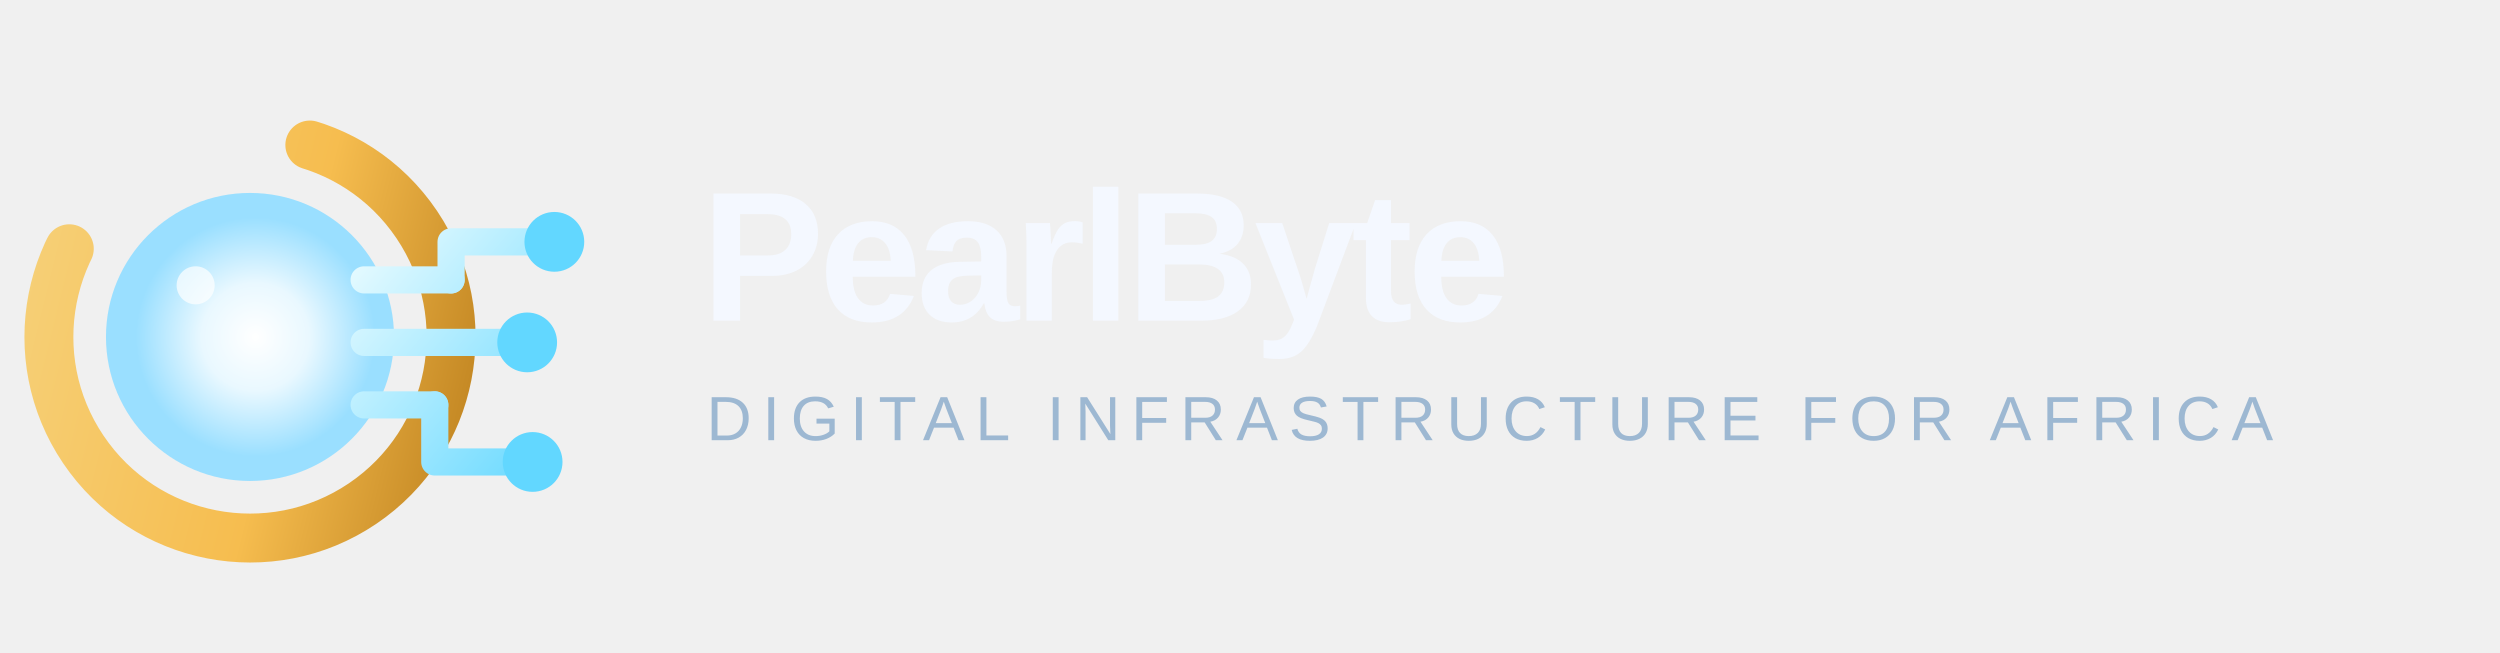
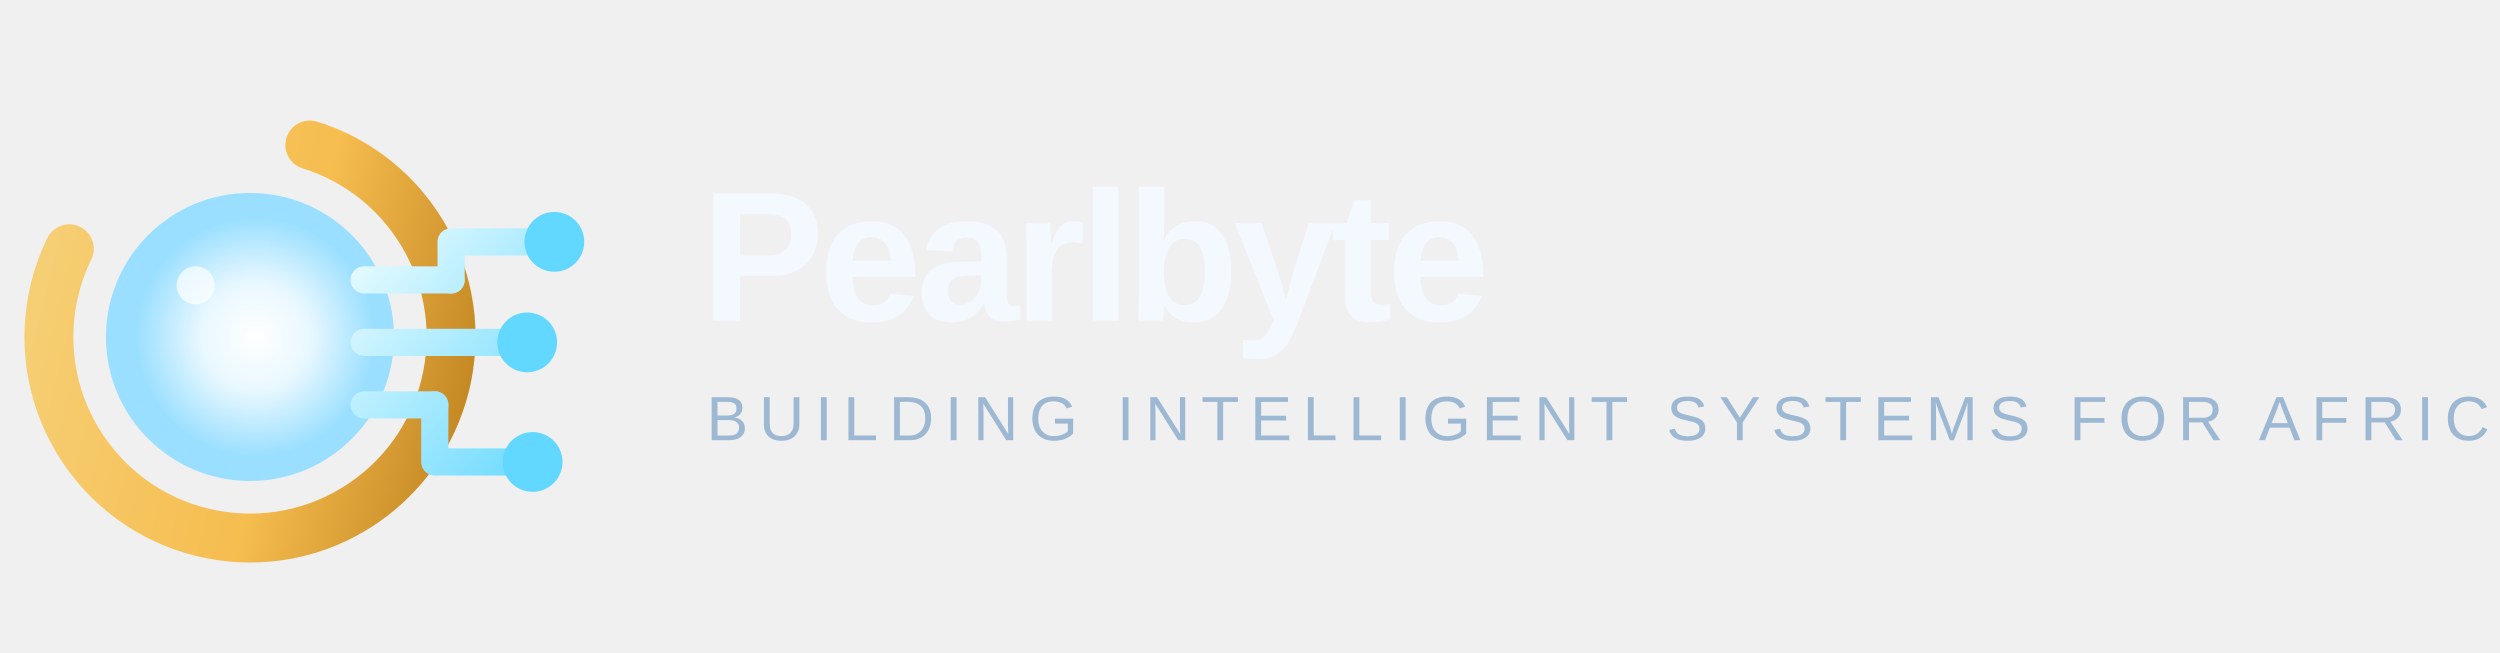
<svg xmlns="http://www.w3.org/2000/svg" width="920" height="240" viewBox="0 0 920 240" fill="none">
  <defs>
    <linearGradient id="ring" x1="42" y1="40" x2="176" y2="188" gradientUnits="userSpaceOnUse">
      <stop stop-color="#F6D17A" />
      <stop offset="0.55" stop-color="#F6BD4F" />
      <stop offset="1" stop-color="#B77A18" />
    </linearGradient>
    <linearGradient id="circuit" x1="126" y1="98" x2="212" y2="170" gradientUnits="userSpaceOnUse">
      <stop stop-color="#E8FBFF" />
      <stop offset="1" stop-color="#62D7FF" />
    </linearGradient>
    <radialGradient id="pearl" cx="0" cy="0" r="1" gradientUnits="userSpaceOnUse" gradientTransform="translate(94 124) rotate(90) scale(44)">
      <stop stop-color="#FFFFFF" />
      <stop offset="0.45" stop-color="#E9F8FF" />
      <stop offset="1" stop-color="#9ADFFF" />
    </radialGradient>
  </defs>
  <g>
    <circle cx="92" cy="124" r="74" stroke="url(#ring)" stroke-width="18" stroke-linecap="round" stroke-dasharray="310 105" transform="rotate(-34 92 124)" />
    <circle cx="92" cy="124" r="53" fill="url(#pearl)" />
    <circle cx="72" cy="105" r="7" fill="#FFFFFF" opacity="0.7" />
    <path d="M134 103H166" stroke="url(#circuit)" stroke-width="10" stroke-linecap="round" />
    <path d="M134 126H186" stroke="url(#circuit)" stroke-width="10" stroke-linecap="round" />
    <path d="M134 149H160" stroke="url(#circuit)" stroke-width="10" stroke-linecap="round" />
    <path d="M166 103V89H196" stroke="url(#circuit)" stroke-width="10" stroke-linecap="round" stroke-linejoin="round" />
    <path d="M160 149V170H188" stroke="url(#circuit)" stroke-width="10" stroke-linecap="round" stroke-linejoin="round" />
    <circle cx="204" cy="89" r="11" fill="#62D7FF" />
    <circle cx="194" cy="126" r="11" fill="#62D7FF" />
    <circle cx="196" cy="170" r="11" fill="#62D7FF" />
  </g>
  <g transform="translate(258 70)">
    <text x="0" y="48" fill="#F4F8FF" font-family="Segoe UI, Arial, sans-serif" font-size="68" font-weight="700" letter-spacing="-2">
-       PearlByte
+       Pearlbyte
    </text>
    <text x="2" y="92" fill="#9DB8D2" font-family="Segoe UI, Arial, sans-serif" font-size="23" font-weight="500" letter-spacing="4">
-       DIGITAL INFRASTRUCTURE FOR AFRICA
+       BUILDING INTELLIGENT SYSTEMS FOR AFRICA
    </text>
  </g>
</svg>
